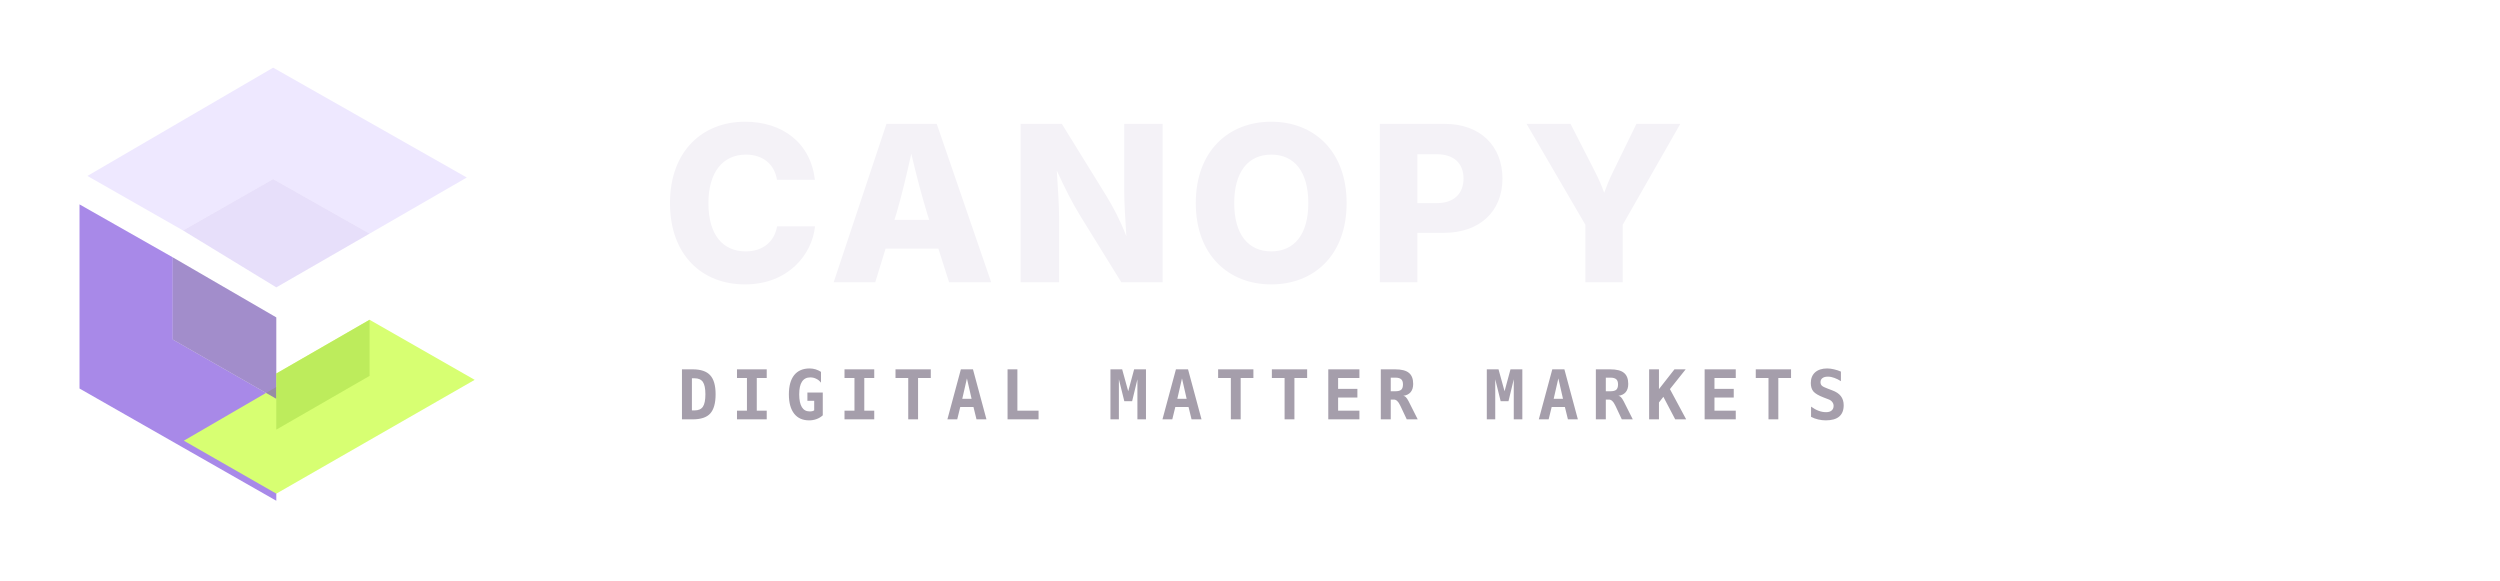
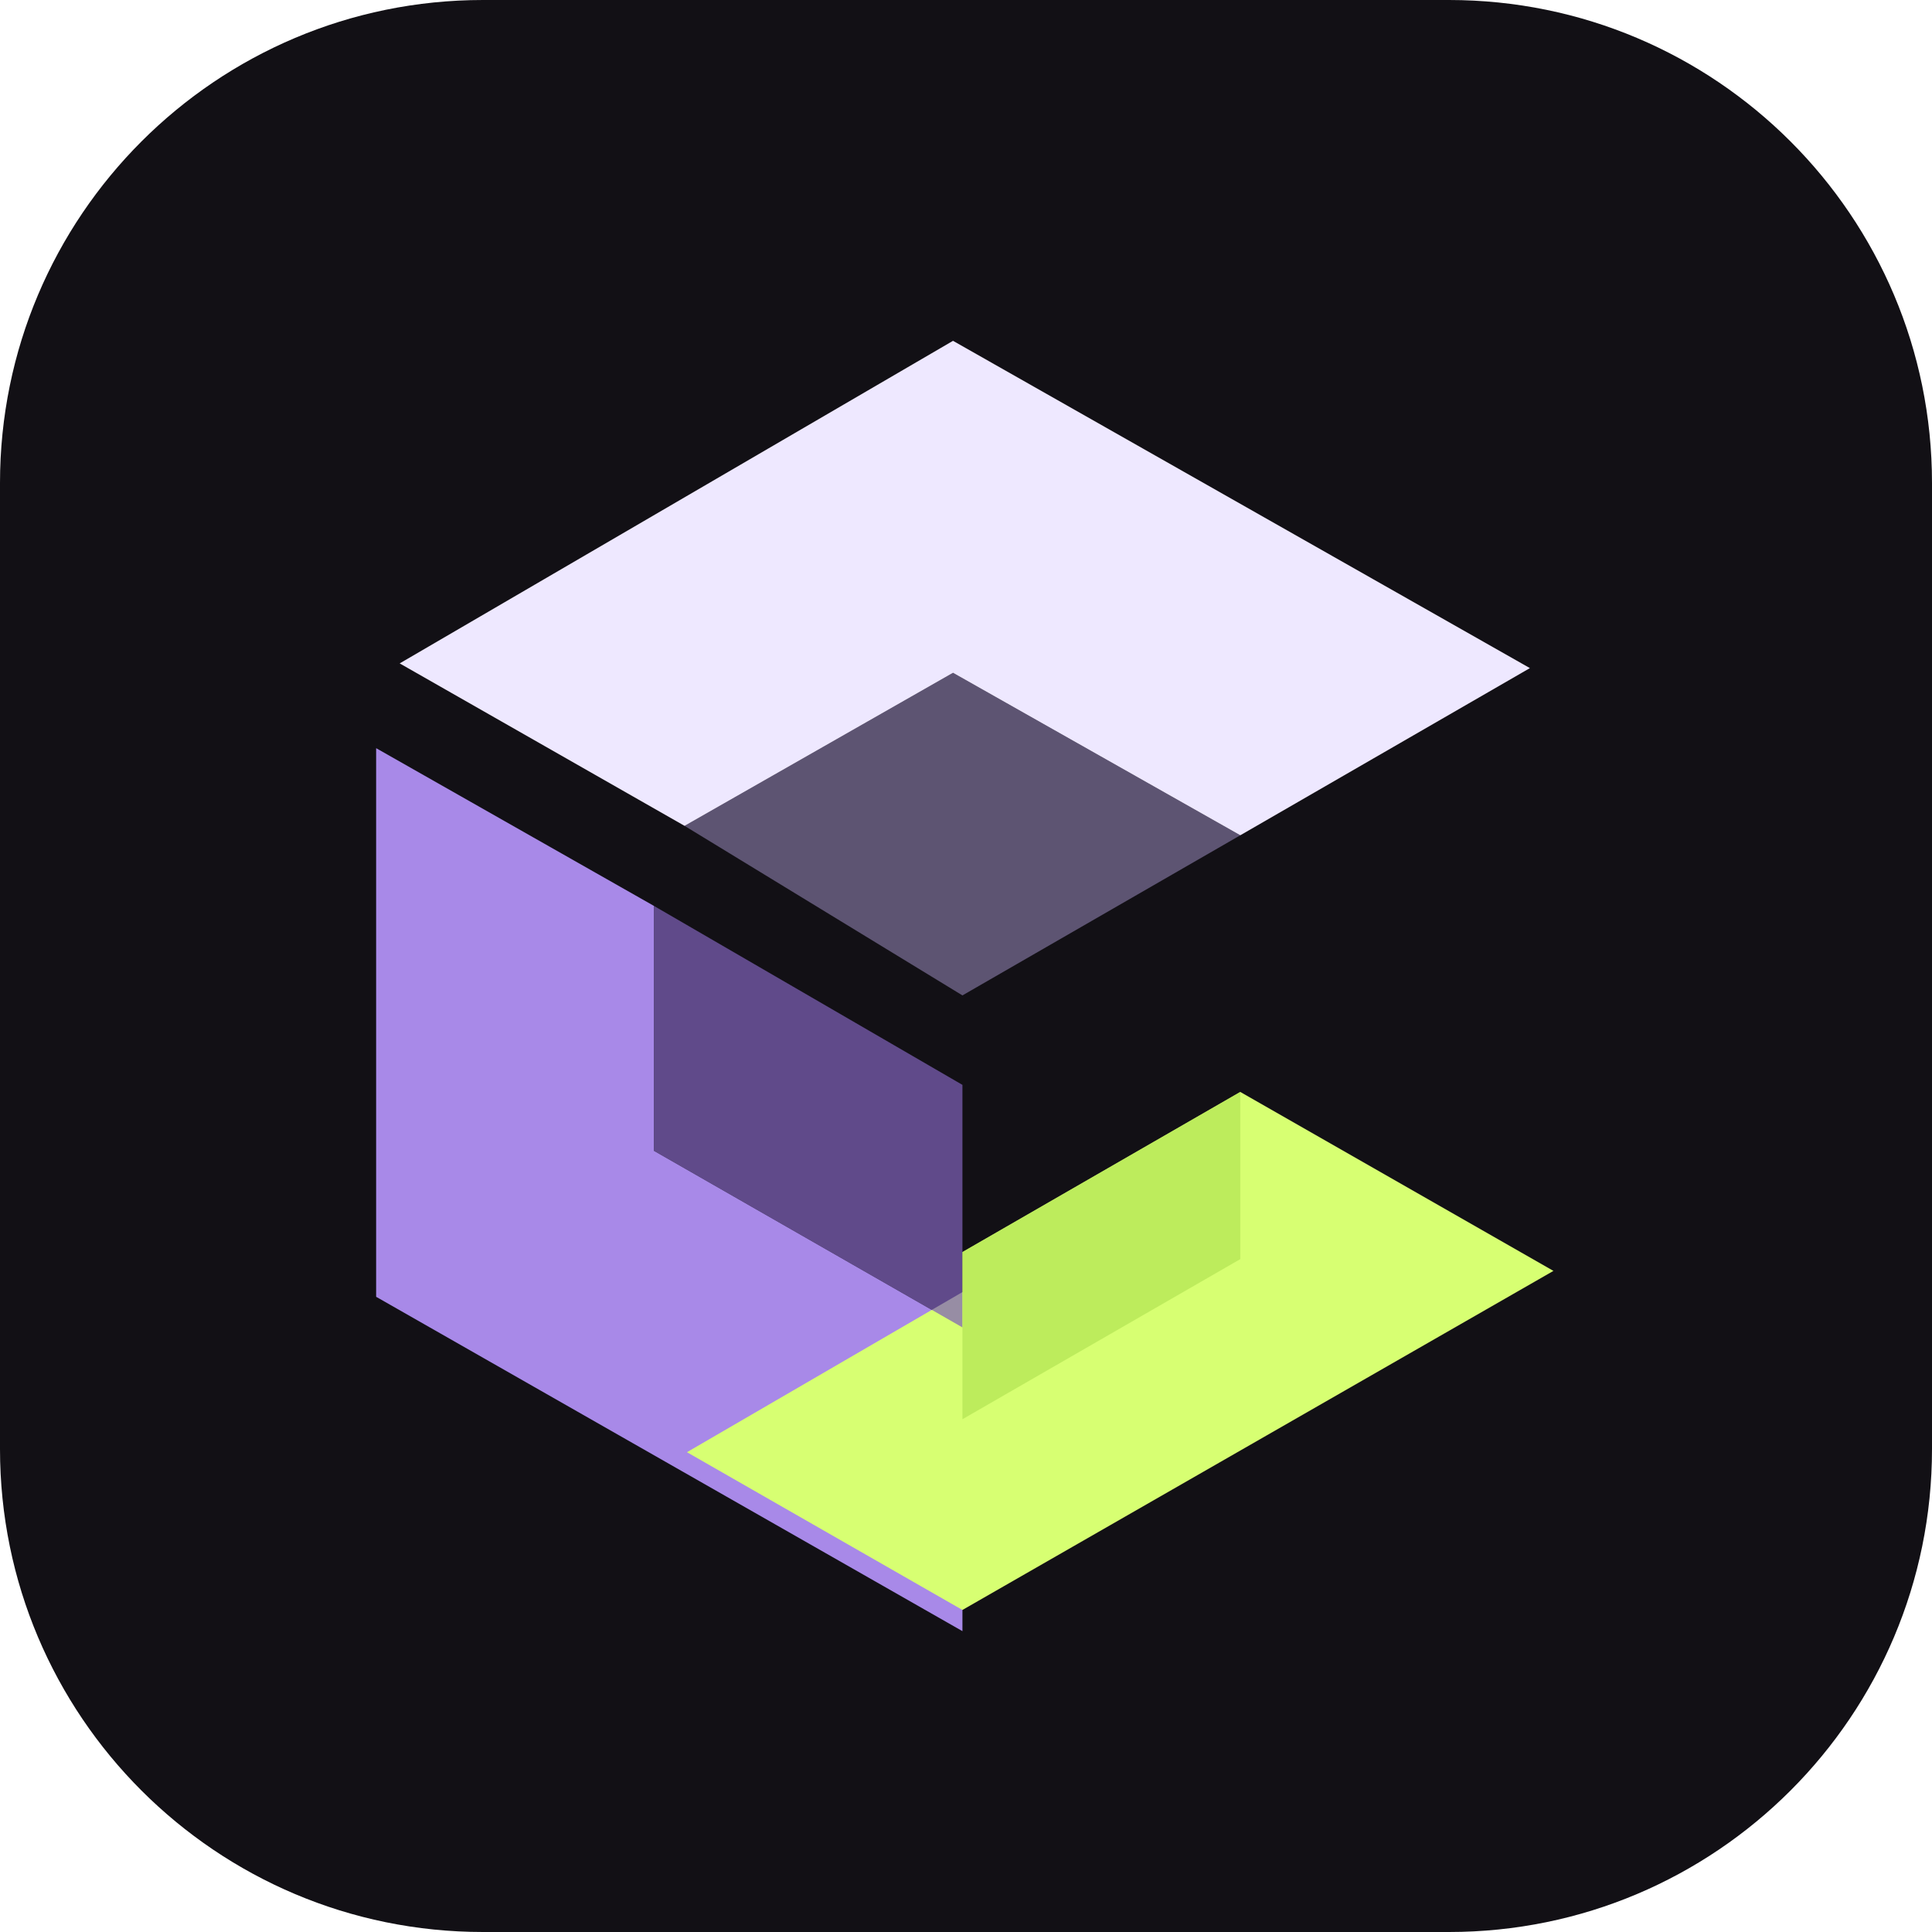
- <svg xmlns="http://www.w3.org/2000/svg" width="310" height="72" viewBox="0 0 310 72" fill="none">
-   <g transform="translate(3 3) scale(.98)">
+ <svg xmlns="http://www.w3.org/2000/svg" viewBox="0 0 64 64" fill="none">
+   <rect width="64" height="64" rx="16" fill="#121015" />
+   <g transform="translate(7 7) scale(.78)">
    <path d="M31.5 5.5 56 19.4 43.7 26.5 31.5 19.6 20.1 26.1 8 19.2 31.5 5.5Z" fill="#EEE8FF" />
    <path d="M7 22.8 18.8 29.5v10.4l13.1 7.5v12.9L7 46.1V22.8Z" fill="#A889E8" />
    <path d="m31.9 44.2 11.8-6.8L57 45 31.9 59.4l-11.7-6.7 11.7-6.8v-1.7Z" fill="#D7FF72" />
    <path d="m20.1 26.1 11.4-6.5 12.2 6.9-11.8 6.8-11.8-7.2Z" fill="#C7B4F4" fill-opacity=".42" />
    <path d="m18.8 29.5 13.1 7.6v10.3l-13.1-7.5V29.5Z" fill="#7E61B8" fill-opacity=".72" />
    <path d="m31.9 44.2 11.8-6.8v7.1l-11.8 6.8v-7.1Z" fill="#B6E756" fill-opacity=".8" />
  </g>
-   <text x="82" y="35" fill="#F4F2F7" font-family="Geist, Inter, Arial, sans-serif" font-size="27" font-weight="760" letter-spacing="1.5">CANOPY</text>
-   <text x="84" y="52" fill="#A59EAB" font-family="Geist Mono, monospace" font-size="8.5" font-weight="600" letter-spacing="1.55">DIGITAL MATTER MARKETS</text>
</svg>
